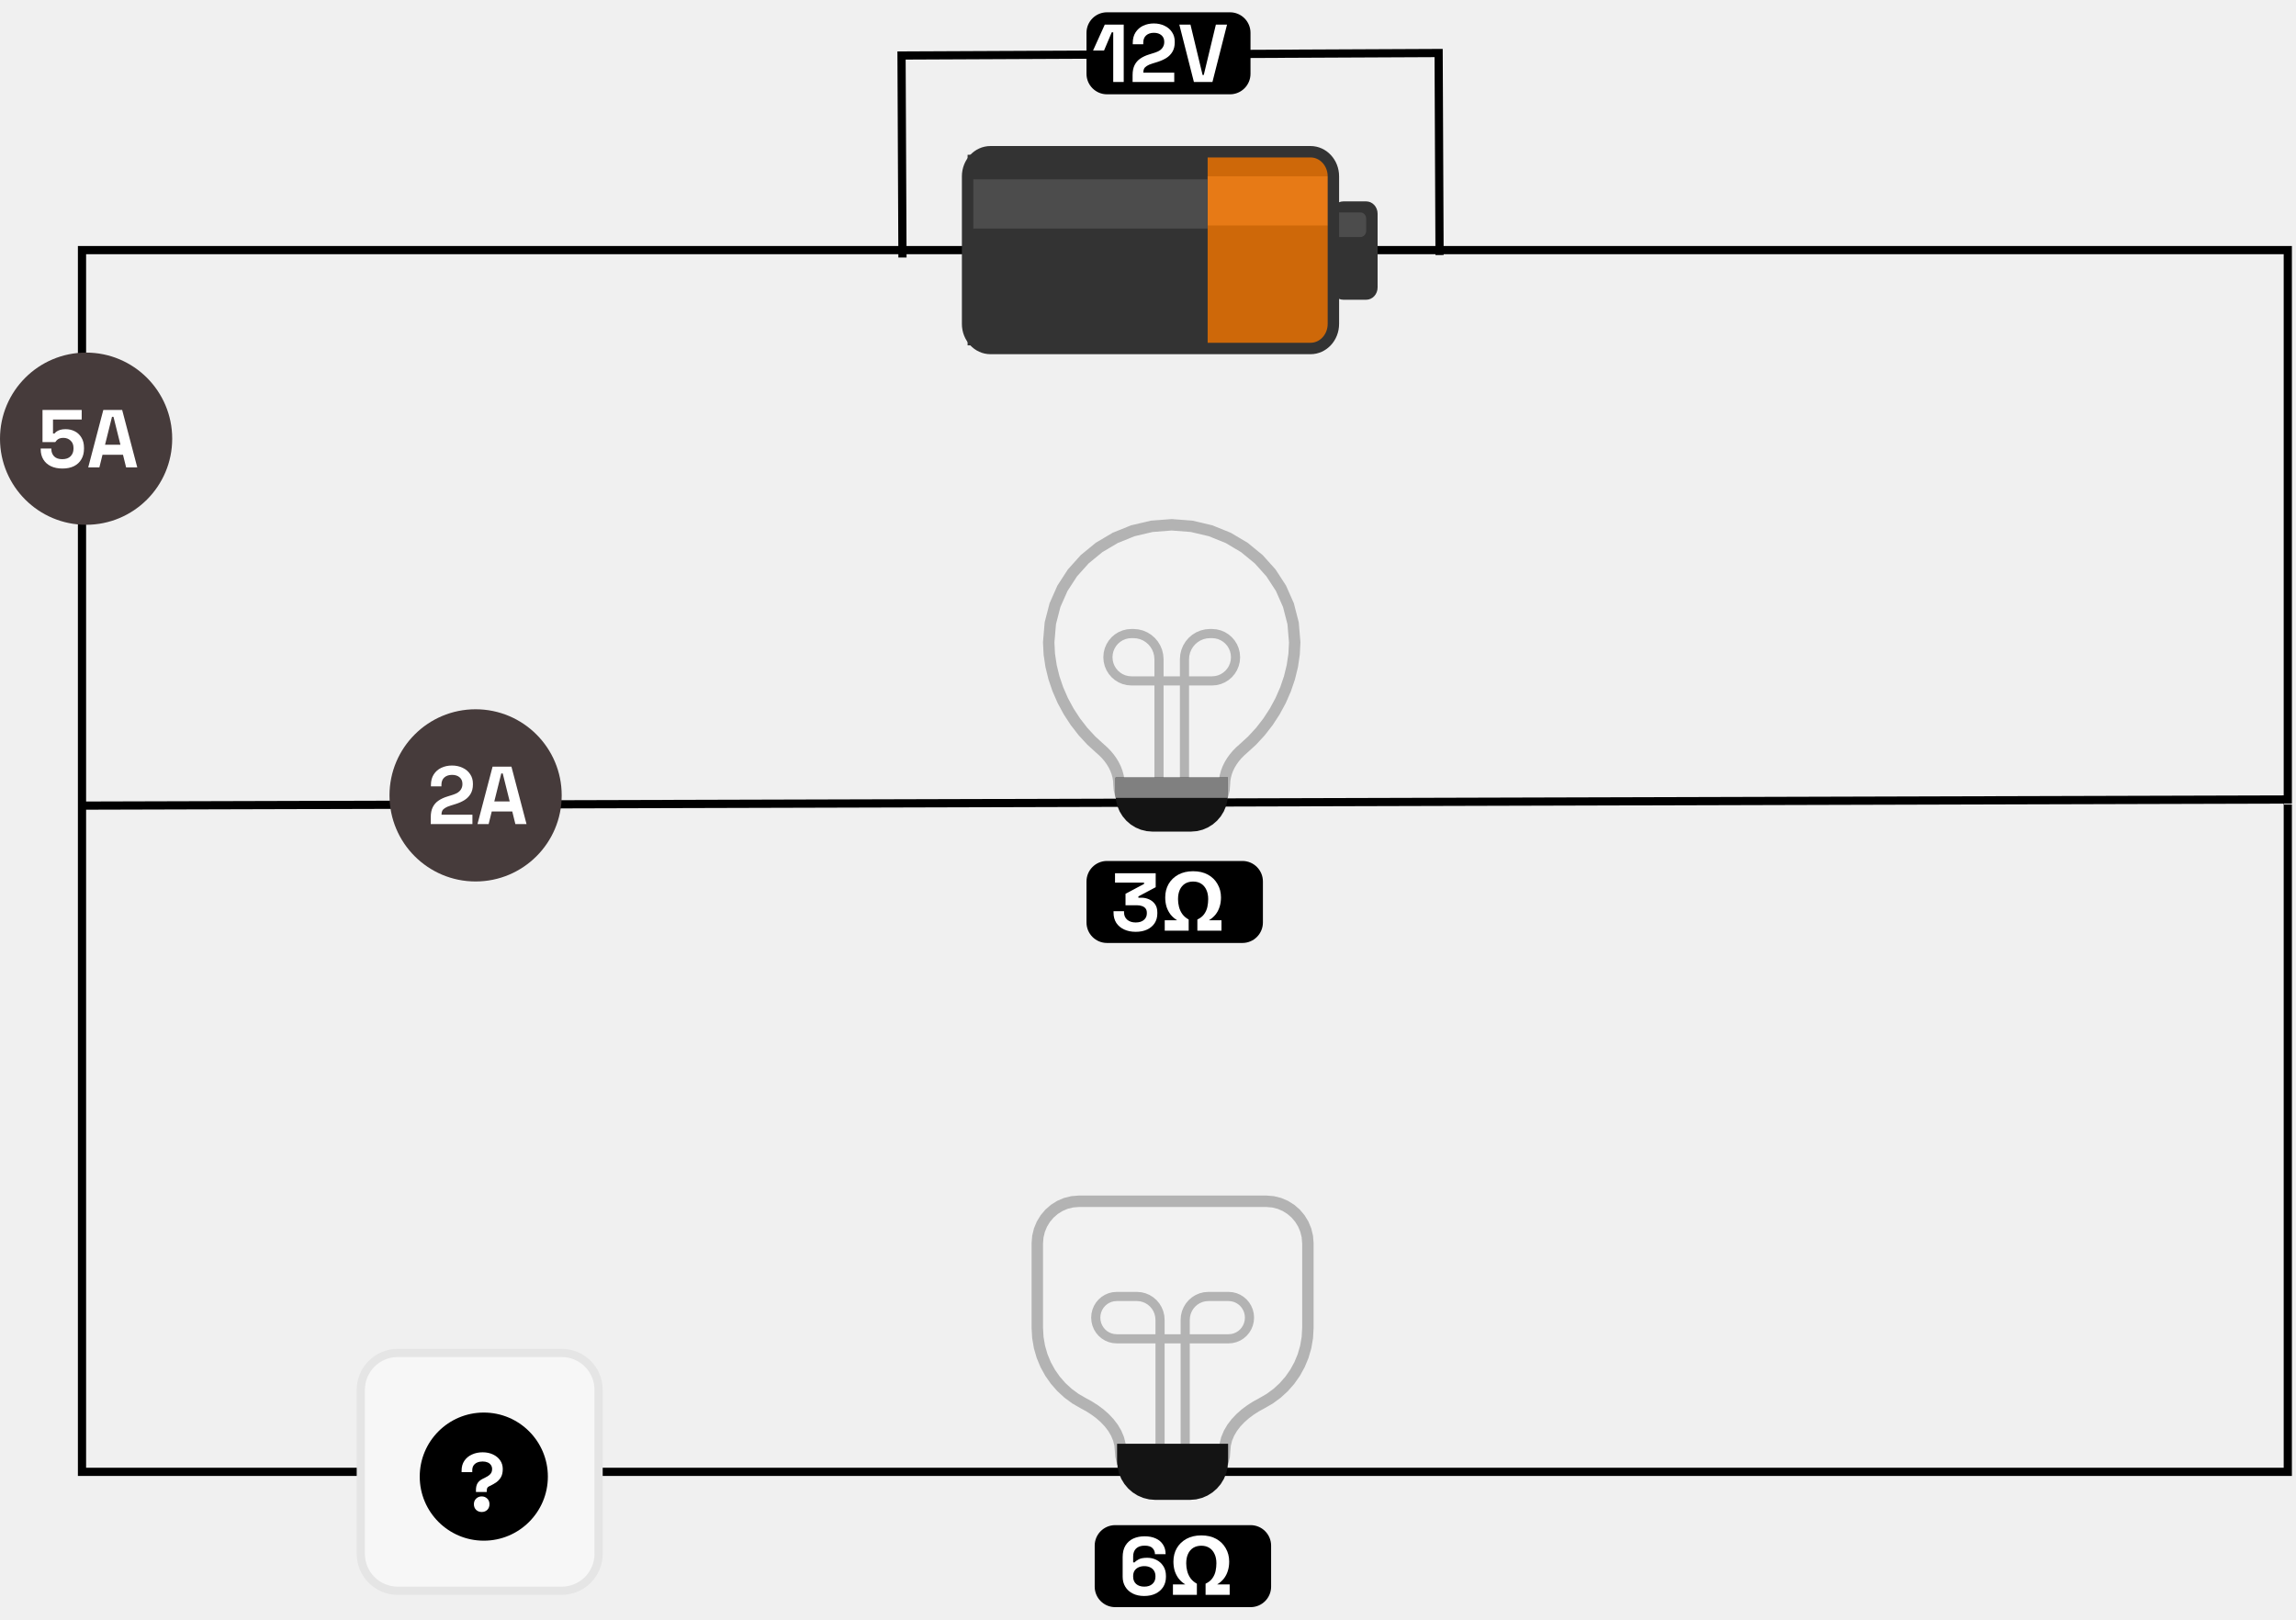
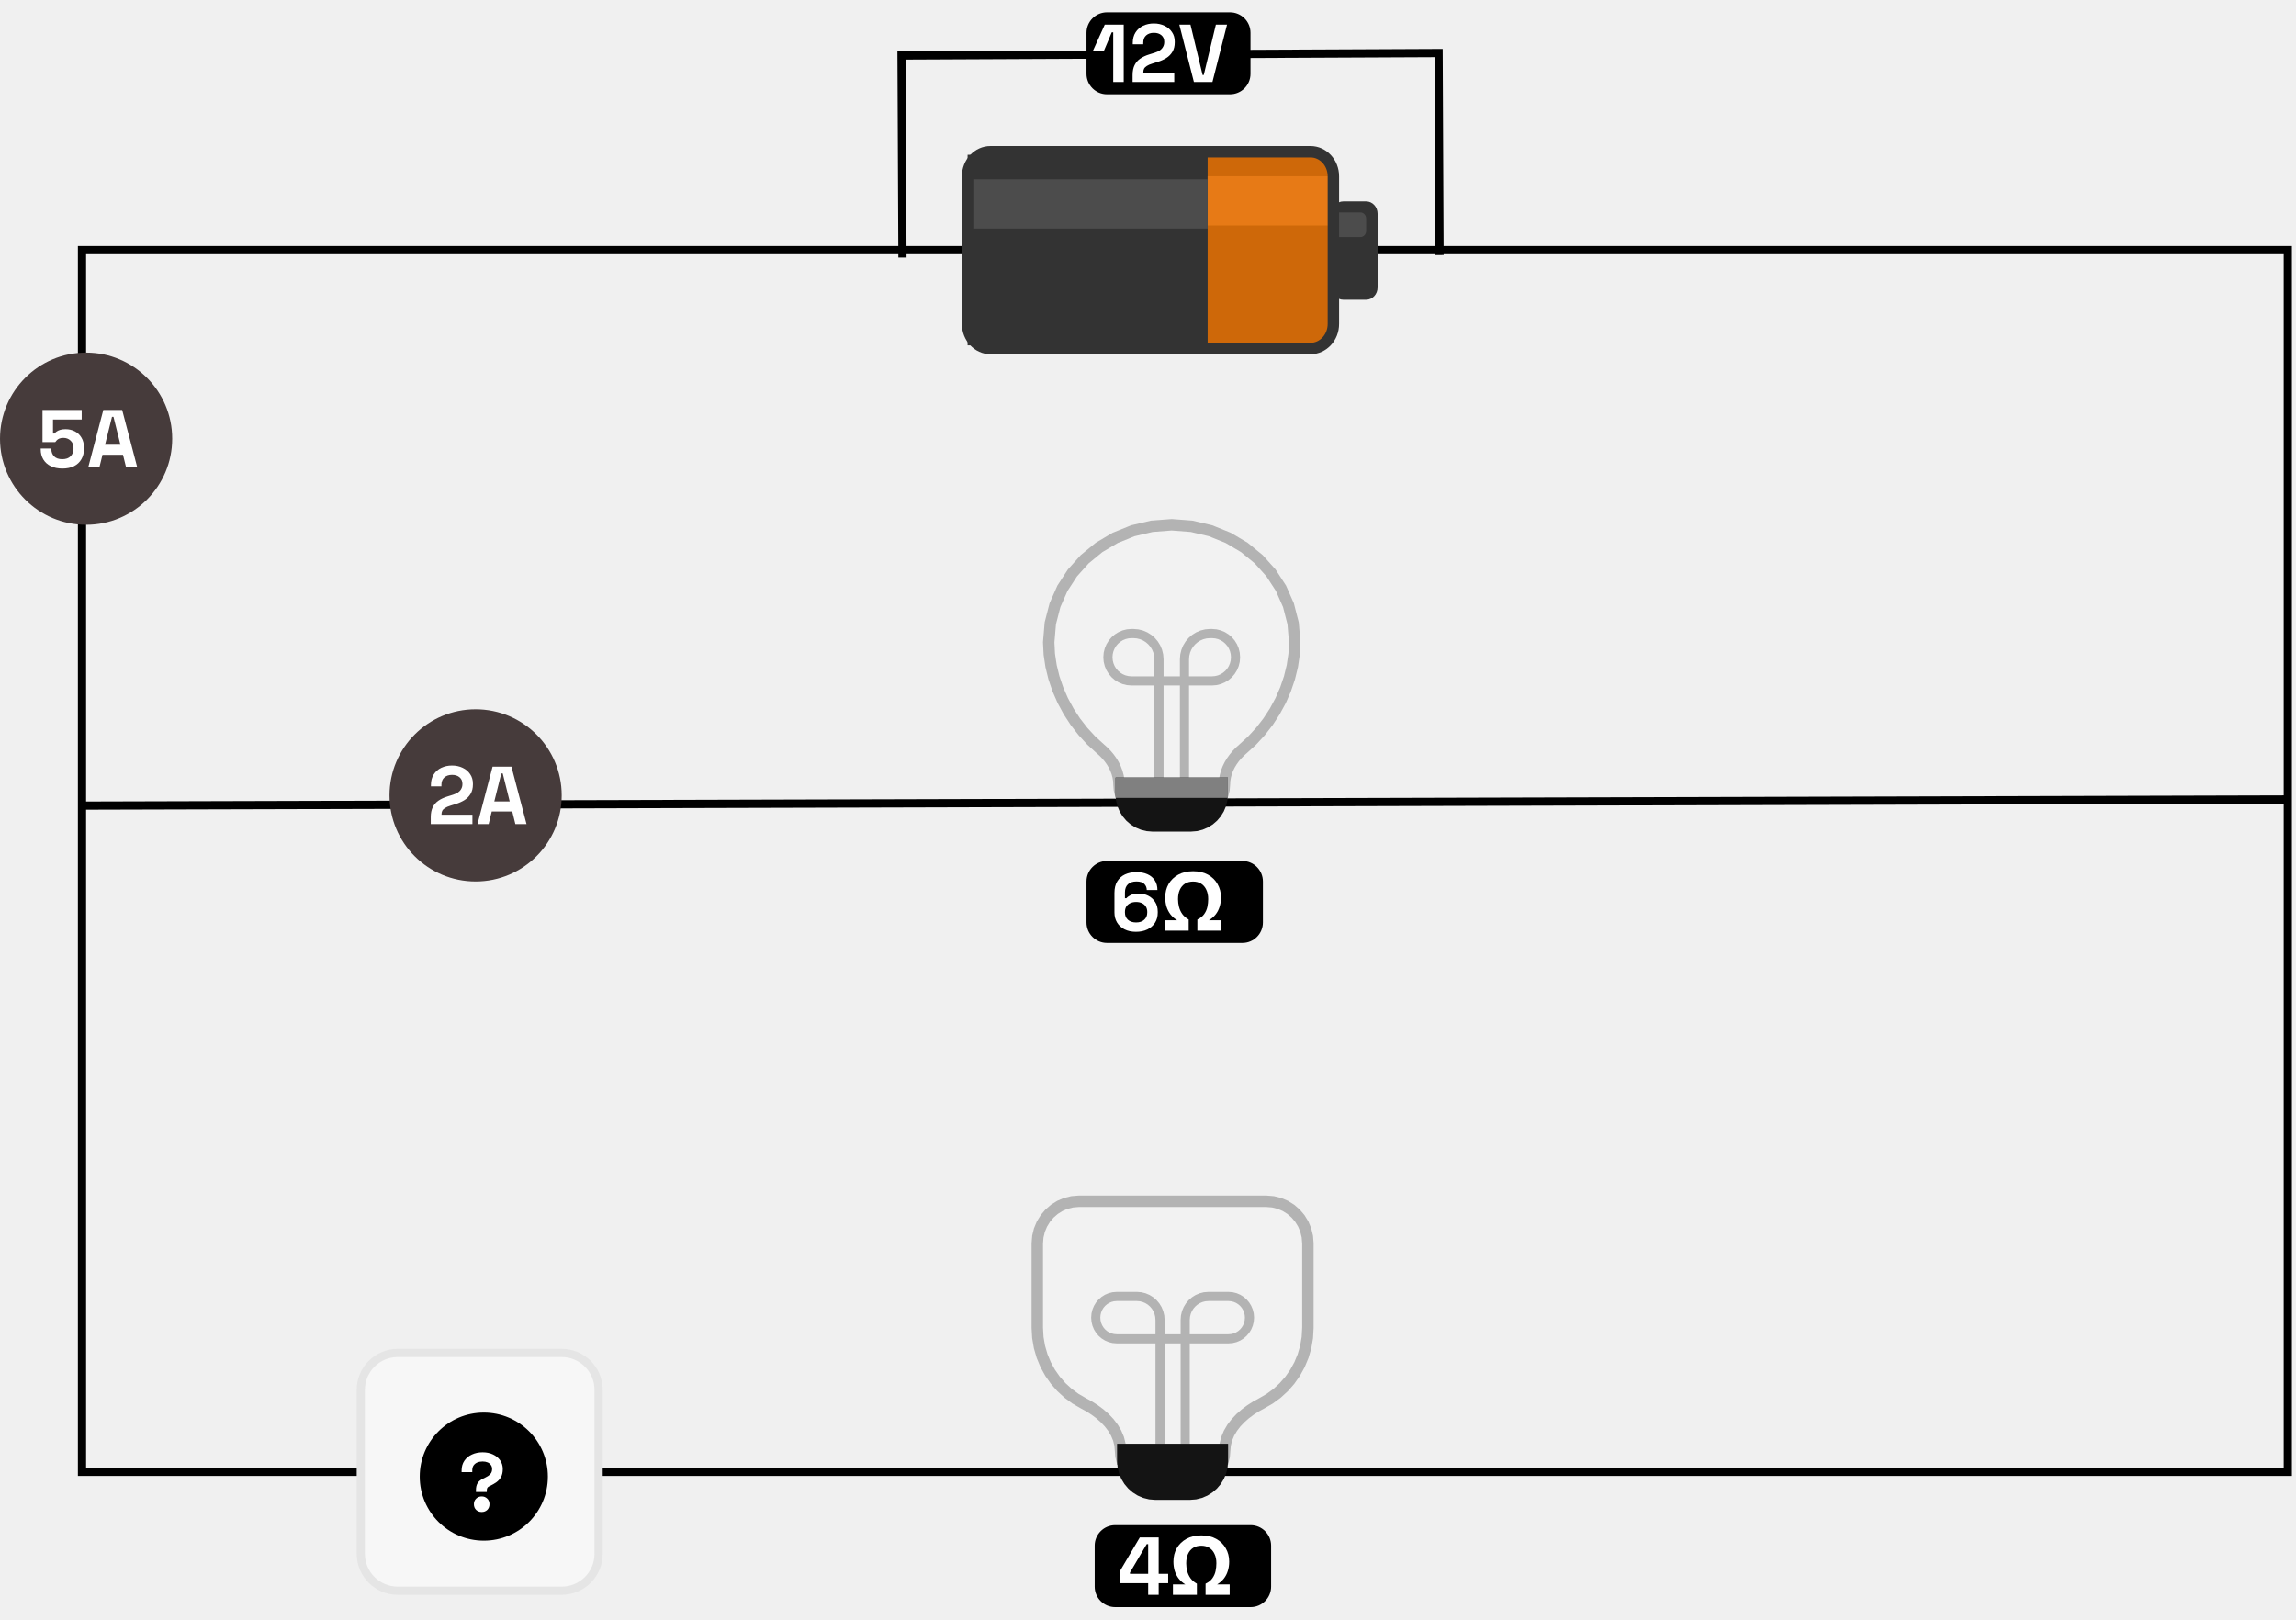
<svg xmlns="http://www.w3.org/2000/svg" width="560" height="395" viewBox="0 0 560 395" fill="none">
  <mask id="mask0_176_4" style="mask-type:luminance" maskUnits="userSpaceOnUse" x="19" y="60" width="540" height="300">
    <path d="M19 60H559V195V360H19V196.5V60Z" fill="white" />
  </mask>
  <g mask="url(#mask0_176_4)">
    <path d="M19 196.5L19.003 197.5L559.003 196L559 195L558.997 194L18.997 195.5L19 196.5ZM19 60V58H17V60H19ZM559 60H561V58H559V60ZM559 360V362H561V360H559ZM19 360H17V362H19V360ZM19 60V62H559V60V58H19V60ZM559 360V358H19V360V362H559V360ZM19 360H21V196.5H19H17V360H19ZM19 196.5H21V60H19H17V196.5H19ZM559 60H557V195H559H561V60H559ZM559 195H557V360H559H561V195H559Z" fill="black" />
  </g>
  <path d="M319.641 84.989H241.576C238.496 84.989 236 82.304 236 78.991V42.999C236 39.686 238.496 37 241.576 37H319.641C322.721 37 325.217 39.686 325.217 42.999V78.991C325.217 82.304 322.721 84.989 319.641 84.989Z" fill="#CE6809" />
  <path d="M236 84.239H294.549V37.749H236V84.239Z" fill="#333333" />
  <path d="M294.549 54.995H325.218V42.998H294.549V54.995Z" fill="#E77A16" />
  <path d="M236 55.741H294.549V43.744H236V55.741Z" fill="#4C4C4C" />
  <path d="M333.212 73.112H327.636C326.096 73.112 324.848 71.77 324.848 70.113V52.117C324.848 50.461 326.096 49.118 327.636 49.118H333.212C334.752 49.118 336 50.461 336 52.117V70.113C336 71.77 334.752 73.112 333.212 73.112Z" fill="#333333" />
  <path d="M331.818 57.812H326.242C325.472 57.812 324.848 57.14 324.848 56.312V53.313C324.848 52.484 325.472 51.813 326.242 51.813H331.818C332.588 51.813 333.212 52.484 333.212 53.313V56.312C333.212 57.14 332.588 57.812 331.818 57.812Z" fill="#4C4C4C" />
  <path d="M319.641 85H241.576C238.496 85 236 82.314 236 79.001V43.009C236 39.696 238.496 37.011 241.576 37.011H319.641C322.721 37.011 325.217 39.696 325.217 43.009V79.001C325.217 82.314 322.721 85 319.641 85Z" stroke="#333333" stroke-width="2.785" />
  <path d="M351.111 62.207L350.885 12.932L219.887 13.535L220.114 62.81" stroke="black" stroke-width="2" />
  <rect x="265" y="3" width="40" height="20" rx="5" fill="black" />
  <path d="M271.519 20V7.88H271.159L269.279 12.32H266.599L269.459 6H274.079V20H271.519ZM276.242 20V18.32C276.242 17.347 276.402 16.54 276.722 15.9C277.042 15.247 277.502 14.713 278.102 14.3C278.716 13.873 279.462 13.527 280.342 13.26L281.682 12.84C282.176 12.68 282.589 12.487 282.922 12.26C283.256 12.02 283.509 11.733 283.682 11.4C283.869 11.067 283.962 10.687 283.962 10.26V10.18C283.962 9.513 283.736 8.987 283.282 8.6C282.829 8.2 282.209 8 281.422 8C280.649 8 280.022 8.213 279.542 8.64C279.076 9.053 278.842 9.653 278.842 10.44V10.8H276.282V10.48C276.282 9.467 276.509 8.607 276.962 7.9C277.416 7.193 278.029 6.653 278.802 6.28C279.589 5.907 280.462 5.72 281.422 5.72C282.382 5.72 283.249 5.907 284.022 6.28C284.796 6.64 285.402 7.153 285.842 7.82C286.296 8.473 286.522 9.247 286.522 10.14V10.34C286.522 11.233 286.336 11.993 285.962 12.62C285.602 13.233 285.109 13.74 284.482 14.14C283.856 14.527 283.142 14.847 282.342 15.1L281.062 15.5C280.489 15.673 280.042 15.867 279.722 16.08C279.402 16.28 279.176 16.507 279.042 16.76C278.922 17 278.862 17.293 278.862 17.64V17.72H286.402V20H276.242ZM291.197 20L287.637 6H290.357L293.317 18.3H293.597L296.557 6H299.277L295.717 20H291.197Z" fill="white" />
  <rect x="88" y="330" width="58" height="58" rx="9" fill="#F7F7F7" stroke="#E5E5E5" stroke-width="2" />
  <circle cx="118" cy="360.163" r="15.625" fill="black" />
  <path d="M116.086 363.913V363.433C116.086 362.753 116.22 362.193 116.486 361.753C116.766 361.313 117.213 360.946 117.826 360.653L118.166 360.493C118.766 360.213 119.226 359.913 119.546 359.593C119.866 359.273 120.026 358.846 120.026 358.313C120.026 357.926 119.926 357.599 119.726 357.333C119.54 357.053 119.273 356.839 118.926 356.693C118.58 356.546 118.173 356.473 117.706 356.473C117.226 356.473 116.793 356.553 116.406 356.713C116.033 356.873 115.733 357.113 115.506 357.433C115.293 357.753 115.186 358.153 115.186 358.633V359.073H112.586V358.673C112.586 357.753 112.813 356.959 113.266 356.293C113.72 355.626 114.333 355.119 115.106 354.773C115.88 354.413 116.746 354.233 117.706 354.233C118.653 354.233 119.493 354.406 120.226 354.753C120.973 355.099 121.56 355.579 121.986 356.193C122.413 356.806 122.626 357.513 122.626 358.313C122.626 359.113 122.48 359.773 122.186 360.293C121.893 360.799 121.52 361.213 121.066 361.533C120.626 361.839 120.173 362.106 119.706 362.333L119.366 362.493C119.126 362.599 118.96 362.733 118.866 362.893C118.773 363.039 118.726 363.259 118.726 363.553V363.913H116.086ZM117.486 368.793C116.953 368.793 116.5 368.619 116.126 368.273C115.766 367.913 115.586 367.453 115.586 366.893C115.586 366.333 115.766 365.879 116.126 365.533C116.5 365.173 116.953 364.993 117.486 364.993C118.033 364.993 118.486 365.173 118.846 365.533C119.206 365.879 119.386 366.333 119.386 366.893C119.386 367.453 119.206 367.913 118.846 368.273C118.486 368.619 118.033 368.793 117.486 368.793Z" fill="white" />
  <circle cx="116" cy="194" r="21" fill="#463B3B" />
  <path d="M105.065 201V199.32C105.065 198.347 105.225 197.54 105.545 196.9C105.865 196.247 106.325 195.713 106.925 195.3C107.538 194.873 108.285 194.527 109.165 194.26L110.505 193.84C110.998 193.68 111.411 193.487 111.745 193.26C112.078 193.02 112.331 192.733 112.505 192.4C112.691 192.067 112.785 191.687 112.785 191.26V191.18C112.785 190.513 112.558 189.987 112.105 189.6C111.651 189.2 111.031 189 110.245 189C109.471 189 108.845 189.213 108.365 189.64C107.898 190.053 107.665 190.653 107.665 191.44V191.8H105.105V191.48C105.105 190.467 105.331 189.607 105.785 188.9C106.238 188.193 106.851 187.653 107.625 187.28C108.411 186.907 109.285 186.72 110.245 186.72C111.205 186.72 112.071 186.907 112.845 187.28C113.618 187.64 114.225 188.153 114.665 188.82C115.118 189.473 115.345 190.247 115.345 191.14V191.34C115.345 192.233 115.158 192.993 114.785 193.62C114.425 194.233 113.931 194.74 113.305 195.14C112.678 195.527 111.965 195.847 111.165 196.1L109.885 196.5C109.311 196.673 108.865 196.867 108.545 197.08C108.225 197.28 107.998 197.507 107.865 197.76C107.745 198 107.685 198.293 107.685 198.64V198.72H115.225V201H105.065ZM116.46 201L120.14 187H124.74L128.42 201H125.7L124.94 197.92H119.94L119.18 201H116.46ZM120.56 195.48H124.32L122.62 188.66H122.26L120.56 195.48Z" fill="white" />
  <circle cx="21" cy="107" r="21" fill="#463B3B" />
  <path d="M15.226 114.28C14.133 114.28 13.186 114.087 12.386 113.7C11.599 113.313 10.993 112.767 10.566 112.06C10.139 111.353 9.926 110.533 9.926 109.6V109.4H12.526V109.58C12.526 110.247 12.746 110.82 13.186 111.3C13.639 111.767 14.306 112 15.186 112C16.066 112 16.739 111.767 17.206 111.3C17.686 110.82 17.926 110.2 17.926 109.44V109.24C17.926 108.493 17.686 107.9 17.206 107.46C16.739 107.02 16.153 106.8 15.446 106.8C15.059 106.8 14.739 106.853 14.486 106.96C14.233 107.067 14.026 107.2 13.866 107.36C13.706 107.52 13.573 107.68 13.466 107.84H10.366V100H19.926V102.32H12.926V105.74H13.286C13.419 105.567 13.599 105.4 13.826 105.24C14.053 105.08 14.346 104.947 14.706 104.84C15.066 104.733 15.493 104.68 15.986 104.68C16.813 104.68 17.566 104.853 18.246 105.2C18.926 105.547 19.466 106.06 19.866 106.74C20.279 107.407 20.486 108.233 20.486 109.22V109.46C20.486 110.447 20.273 111.3 19.846 112.02C19.433 112.74 18.833 113.3 18.046 113.7C17.259 114.087 16.319 114.28 15.226 114.28ZM21.518 114L25.198 100H29.798L33.478 114H30.758L29.998 110.92H24.998L24.238 114H21.518ZM25.618 108.48H29.378L27.678 101.66H27.318L25.618 108.48Z" fill="white" />
  <rect x="267" y="372" width="43.027" height="20" rx="5" fill="black" />
  <path d="M286.082 389V386.46H289.102C288.476 386.073 287.942 385.607 287.502 385.06C287.076 384.5 286.749 383.873 286.522 383.18C286.309 382.473 286.202 381.707 286.202 380.88C286.202 379.667 286.476 378.58 287.022 377.62C287.582 376.66 288.369 375.9 289.382 375.34C290.409 374.78 291.616 374.5 293.002 374.5C294.402 374.5 295.609 374.78 296.622 375.34C297.636 375.9 298.416 376.667 298.962 377.64C299.522 378.6 299.802 379.687 299.802 380.9C299.802 381.727 299.689 382.487 299.462 383.18C299.249 383.873 298.922 384.5 298.482 385.06C298.042 385.607 297.502 386.073 296.862 386.46H299.922V389H294.042V386.28C294.776 385.933 295.329 385.493 295.702 384.96C296.089 384.413 296.349 383.827 296.482 383.2C296.616 382.56 296.682 381.927 296.682 381.3C296.682 380.407 296.529 379.647 296.222 379.02C295.929 378.38 295.509 377.887 294.962 377.54C294.416 377.193 293.762 377.02 293.002 377.02C292.242 377.02 291.582 377.193 291.022 377.54C290.476 377.887 290.056 378.38 289.762 379.02C289.469 379.66 289.322 380.427 289.322 381.32C289.322 381.947 289.402 382.573 289.562 383.2C289.722 383.827 289.989 384.407 290.362 384.94C290.749 385.473 291.269 385.92 291.922 386.28V389H286.082Z" fill="white" />
-   <path d="M279.058 389.28C277.992 389.28 277.065 389.08 276.278 388.68C275.492 388.28 274.885 387.727 274.458 387.02C274.032 386.313 273.818 385.5 273.818 384.58V379.8C273.818 378.667 274.045 377.727 274.498 376.98C274.965 376.22 275.598 375.653 276.398 375.28C277.212 374.907 278.138 374.72 279.178 374.72C280.218 374.72 281.118 374.893 281.878 375.24C282.652 375.587 283.245 376.087 283.658 376.74C284.085 377.393 284.298 378.173 284.298 379.08H281.698C281.698 378.52 281.505 378.033 281.118 377.62C280.732 377.207 280.085 377 279.178 377C278.285 377 277.592 377.233 277.098 377.7C276.618 378.167 276.378 378.813 276.378 379.64V381.08H276.738C276.965 380.813 277.312 380.56 277.778 380.32C278.245 380.08 278.925 379.96 279.818 379.96C280.632 379.96 281.378 380.133 282.058 380.48C282.752 380.827 283.312 381.333 283.738 382C284.165 382.653 284.378 383.447 284.378 384.38V384.62C284.378 385.54 284.158 386.353 283.718 387.06C283.278 387.753 282.658 388.3 281.858 388.7C281.058 389.087 280.125 389.28 279.058 389.28ZM279.098 387C279.938 387 280.598 386.78 281.078 386.34C281.572 385.9 281.818 385.313 281.818 384.58V384.42C281.818 383.927 281.705 383.5 281.478 383.14C281.265 382.78 280.952 382.5 280.538 382.3C280.138 382.1 279.658 382 279.098 382C278.552 382 278.072 382.1 277.658 382.3C277.245 382.5 276.925 382.78 276.698 383.14C276.485 383.5 276.378 383.927 276.378 384.42V384.58C276.378 385.313 276.618 385.9 277.098 386.34C277.592 386.78 278.258 387 279.098 387Z" fill="white" />
+   <path d="M280.043 389V386.16H273.163V383.2L278.003 375H282.603V383.88H284.923V386.16H282.603V389H280.043ZM275.603 383.88H280.043V376.64H279.683L275.603 383.56V383.88Z" fill="white" />
  <path d="M263.154 293L261.507 293.135L259.944 293.524L258.488 294.148L257.157 294.985L255.974 296.013L254.959 297.211L254.133 298.559L253.518 300.035L253.133 301.618L253 303.286V323.858L253.135 326.242L253.53 328.546L254.169 330.755L255.039 332.853L256.123 334.825L257.408 336.657L258.878 338.333L260.517 339.838L262.312 341.157L264.248 342.275L265.629 343.03L266.971 343.885L268.251 344.837L269.441 345.882L270.517 347.018L271.455 348.242L272.228 349.549L272.811 350.937L273.179 352.402L273.308 353.942L273.406 355.18L273.692 356.354L274.149 357.449L274.761 358.449L275.514 359.339L276.392 360.101L277.379 360.722L278.46 361.185L279.619 361.474L280.841 361.574H291.159L292.381 361.474L293.54 361.185L294.621 360.722L295.608 360.101L296.486 359.339L297.239 358.449L297.851 357.449L298.308 356.354L298.594 355.18L298.692 353.942L298.821 352.402L299.189 350.937L299.772 349.549L300.545 348.242L301.483 347.018L302.559 345.882L303.749 344.837L305.029 343.885L306.371 343.03L307.752 342.275L309.688 341.157L311.483 339.838L313.122 338.333L314.592 336.657L315.877 334.825L316.961 332.853L317.831 330.755L318.47 328.546L318.865 326.242L319 323.858V303.286L318.867 301.618L318.482 300.035L317.867 298.559L317.041 297.211L316.026 296.013L314.843 294.985L313.512 294.148L312.056 293.524L310.493 293.135L308.846 293H263.154Z" fill="#F2F2F2" stroke="#B3B3B3" stroke-width="2.785" />
  <path d="M282.937 354.016V321.937L282.864 321.011L282.65 320.131L282.308 319.312L281.849 318.563L281.286 317.898L280.628 317.327L279.889 316.862L279.08 316.516L278.213 316.299L277.298 316.224L272.352 316.225L271.525 316.292L270.741 316.488L270.01 316.801L269.342 317.221L268.749 317.737L268.239 318.338L267.825 319.014L267.516 319.755L267.323 320.549L267.256 321.387L267.323 322.224L267.516 323.018L267.825 323.759L268.239 324.435L268.749 325.037L269.342 325.553L270.01 325.972L270.741 326.285L271.525 326.481L272.352 326.549L277.165 326.549L277.108 326.557H294.896L294.844 326.549L299.657 326.549L300.484 326.481L301.268 326.285L301.999 325.972L302.667 325.553L303.261 325.037L303.77 324.435L304.184 323.759L304.493 323.018L304.686 322.224L304.753 321.387L304.686 320.549L304.493 319.755L304.184 319.014L303.77 318.338L303.261 317.737L302.667 317.221L301.999 316.801L301.268 316.488L300.484 316.292L299.658 316.225L294.711 316.224L293.797 316.299L292.929 316.516L292.12 316.862L291.381 317.327L290.724 317.898L290.16 318.563L289.701 319.312L289.359 320.131L289.146 321.011L289.072 321.937V354.016" stroke="#B3B3B3" stroke-width="2.228" />
  <path d="M273.308 353.001H298.692V356.43H273.308V353.001Z" fill="#808080" stroke="#808080" stroke-width="1.671" />
  <path d="M273.308 353H298.692V356.428L298.582 357.819L298.261 359.138L297.748 360.367L297.06 361.491L296.214 362.489L295.228 363.346L294.119 364.043L292.905 364.563L291.603 364.888L290.231 365H281.769L280.397 364.888L279.095 364.563L277.881 364.043L276.772 363.346L275.786 362.489L274.94 361.491L274.252 360.367L273.739 359.138L273.418 357.819L273.308 356.428V353Z" fill="#141414" stroke="#141414" stroke-width="1.671" />
  <rect x="265" y="210" width="43.027" height="20" rx="5" fill="black" />
  <path d="M284.082 227V224.46H287.102C286.476 224.073 285.942 223.607 285.502 223.06C285.076 222.5 284.749 221.873 284.522 221.18C284.309 220.473 284.202 219.707 284.202 218.88C284.202 217.667 284.476 216.58 285.022 215.62C285.582 214.66 286.369 213.9 287.382 213.34C288.409 212.78 289.616 212.5 291.002 212.5C292.402 212.5 293.609 212.78 294.622 213.34C295.636 213.9 296.416 214.667 296.962 215.64C297.522 216.6 297.802 217.687 297.802 218.9C297.802 219.727 297.689 220.487 297.462 221.18C297.249 221.873 296.922 222.5 296.482 223.06C296.042 223.607 295.502 224.073 294.862 224.46H297.922V227H292.042V224.28C292.776 223.933 293.329 223.493 293.702 222.96C294.089 222.413 294.349 221.827 294.482 221.2C294.616 220.56 294.682 219.927 294.682 219.3C294.682 218.407 294.529 217.647 294.222 217.02C293.929 216.38 293.509 215.887 292.962 215.54C292.416 215.193 291.762 215.02 291.002 215.02C290.242 215.02 289.582 215.193 289.022 215.54C288.476 215.887 288.056 216.38 287.762 217.02C287.469 217.66 287.322 218.427 287.322 219.32C287.322 219.947 287.402 220.573 287.562 221.2C287.722 221.827 287.989 222.407 288.362 222.94C288.749 223.473 289.269 223.92 289.922 224.28V227H284.082Z" fill="white" />
-   <path d="M276.996 227.28C275.943 227.28 275.009 227.093 274.196 226.72C273.383 226.347 272.743 225.813 272.276 225.12C271.823 224.413 271.596 223.58 271.596 222.62V222.26H274.156V222.54C274.156 223.287 274.416 223.887 274.936 224.34C275.456 224.78 276.143 225 276.996 225C277.863 225 278.529 224.793 278.996 224.38C279.476 223.967 279.716 223.447 279.716 222.82V222.62C279.716 222.193 279.609 221.847 279.396 221.58C279.183 221.313 278.896 221.12 278.536 221C278.176 220.867 277.769 220.8 277.316 220.8H274.516V218L279.036 215.6V215.28H271.956V213H281.876V216.4L277.656 218.64V218.96H278.396C279.023 218.96 279.629 219.087 280.216 219.34C280.816 219.593 281.309 219.987 281.696 220.52C282.083 221.04 282.276 221.72 282.276 222.56V222.8C282.276 223.707 282.056 224.5 281.616 225.18C281.176 225.847 280.556 226.367 279.756 226.74C278.969 227.1 278.049 227.28 276.996 227.28Z" fill="white" />
+   <path d="M277.058 227.28C275.992 227.28 275.065 227.08 274.278 226.68C273.492 226.28 272.885 225.727 272.458 225.02C272.032 224.313 271.818 223.5 271.818 222.58V217.8C271.818 216.667 272.045 215.727 272.498 214.98C272.965 214.22 273.598 213.653 274.398 213.28C275.212 212.907 276.138 212.72 277.178 212.72C278.218 212.72 279.118 212.893 279.878 213.24C280.652 213.587 281.245 214.087 281.658 214.74C282.085 215.393 282.298 216.173 282.298 217.08H279.698C279.698 216.52 279.505 216.033 279.118 215.62C278.732 215.207 278.085 215 277.178 215C276.285 215 275.592 215.233 275.098 215.7C274.618 216.167 274.378 216.813 274.378 217.64V219.08H274.738C274.965 218.813 275.312 218.56 275.778 218.32C276.245 218.08 276.925 217.96 277.818 217.96C278.632 217.96 279.378 218.133 280.058 218.48C280.752 218.827 281.312 219.333 281.738 220C282.165 220.653 282.378 221.447 282.378 222.38V222.62C282.378 223.54 282.158 224.353 281.718 225.06C281.278 225.753 280.658 226.3 279.858 226.7C279.058 227.087 278.125 227.28 277.058 227.28ZM277.098 225C277.938 225 278.598 224.78 279.078 224.34C279.572 223.9 279.818 223.313 279.818 222.58V222.42C279.818 221.927 279.705 221.5 279.478 221.14C279.265 220.78 278.952 220.5 278.538 220.3C278.138 220.1 277.658 220 277.098 220C276.552 220 276.072 220.1 275.658 220.3C275.245 220.5 274.925 220.78 274.698 221.14C274.485 221.5 274.378 221.927 274.378 222.42V222.58C274.378 223.313 274.618 223.9 275.098 224.34C275.592 224.78 276.258 225 277.098 225Z" fill="white" />
  <path d="M298.64 191.39L298.697 190.365L298.862 189.364L299.127 188.391L299.486 187.449L299.932 186.54L300.457 185.67L301.054 184.84L301.715 184.054L302.435 183.316L303.204 182.628L305.407 180.618L307.437 178.413L309.28 176.038L310.922 173.517L312.35 170.874L313.549 168.132L314.506 165.317L315.206 162.451L315.637 159.559L315.783 156.665L315.391 152.016L314.254 147.605L312.435 143.492L309.995 139.736L306.997 136.396L303.501 133.531L299.57 131.2L295.266 129.461L290.649 128.375L285.783 128L280.917 128.375L276.301 129.461L271.997 131.2L268.066 133.531L264.57 136.396L261.572 139.736L259.132 143.492L257.313 147.605L256.176 152.016L255.783 156.665L255.93 159.559L256.36 162.451L257.061 165.317L258.018 168.132L259.217 170.874L260.645 173.517L262.287 176.038L264.13 178.413L266.16 180.618L268.362 182.628L269.132 183.316L269.851 184.054L270.513 184.84L271.11 185.67L271.635 186.54L272.081 187.449L272.44 188.391L272.705 189.364L272.87 190.365L272.926 191.39L273.021 192.577L273.297 193.704L273.738 194.754L274.33 195.714L275.057 196.567L275.904 197.298L276.857 197.894L277.901 198.337L279.02 198.615L280.2 198.711H291.367L292.546 198.615L293.666 198.337L294.709 197.894L295.662 197.298L296.51 196.567L297.237 195.714L297.829 194.754L298.27 193.704L298.545 192.577L298.64 191.39Z" fill="#F2F2F2" stroke="#B3B3B3" stroke-width="2.785" />
  <path d="M282.681 192.426V160.799L282.599 159.782L282.363 158.818L281.985 157.918L281.479 157.097L280.856 156.367L280.131 155.74L279.314 155.23L278.421 154.85L277.462 154.613L276.452 154.531L275.961 154.531L275.03 154.606L274.148 154.825L273.325 155.175L272.573 155.645L271.904 156.222L271.331 156.895L270.865 157.651L270.517 158.48L270.299 159.368L270.224 160.305L270.299 161.241L270.517 162.13L270.865 162.958L271.331 163.714L271.905 164.387L272.573 164.964L273.325 165.434L274.148 165.784L275.031 166.003L275.961 166.078L276.834 166.078L276.775 166.086H294.794L294.742 166.078L295.614 166.078L296.545 166.003L297.427 165.784L298.251 165.434L299.002 164.964L299.671 164.387L300.244 163.714L300.711 162.958L301.058 162.13L301.276 161.241L301.351 160.305L301.276 159.368L301.059 158.48L300.711 157.651L300.244 156.895L299.671 156.222L299.002 155.645L298.251 155.175L297.428 154.825L296.545 154.606L295.614 154.531L295.123 154.531L294.113 154.613L293.154 154.85L292.261 155.23L291.445 155.74L290.719 156.367L290.096 157.097L289.59 157.918L289.212 158.818L288.976 159.782L288.895 160.799V192.426" stroke="#B3B3B3" stroke-width="2.228" />
  <path d="M272.927 190.489H298.641V193.778L298.534 195.112L298.224 196.377L297.729 197.556L297.065 198.634L296.248 199.592L295.296 200.414L294.226 201.082L293.054 201.581L291.796 201.892L290.471 202H281.096L279.771 201.892L278.514 201.581L277.342 201.082L276.271 200.414L275.319 199.592L274.503 198.634L273.839 197.556L273.343 196.377L273.034 195.112L272.927 193.778V190.489Z" fill="#141414" stroke="#141414" stroke-width="1.671" />
  <path d="M272.927 190.493H298.641V193.782H272.927V190.493Z" fill="#808080" stroke="#808080" stroke-width="1.671" />
</svg>
